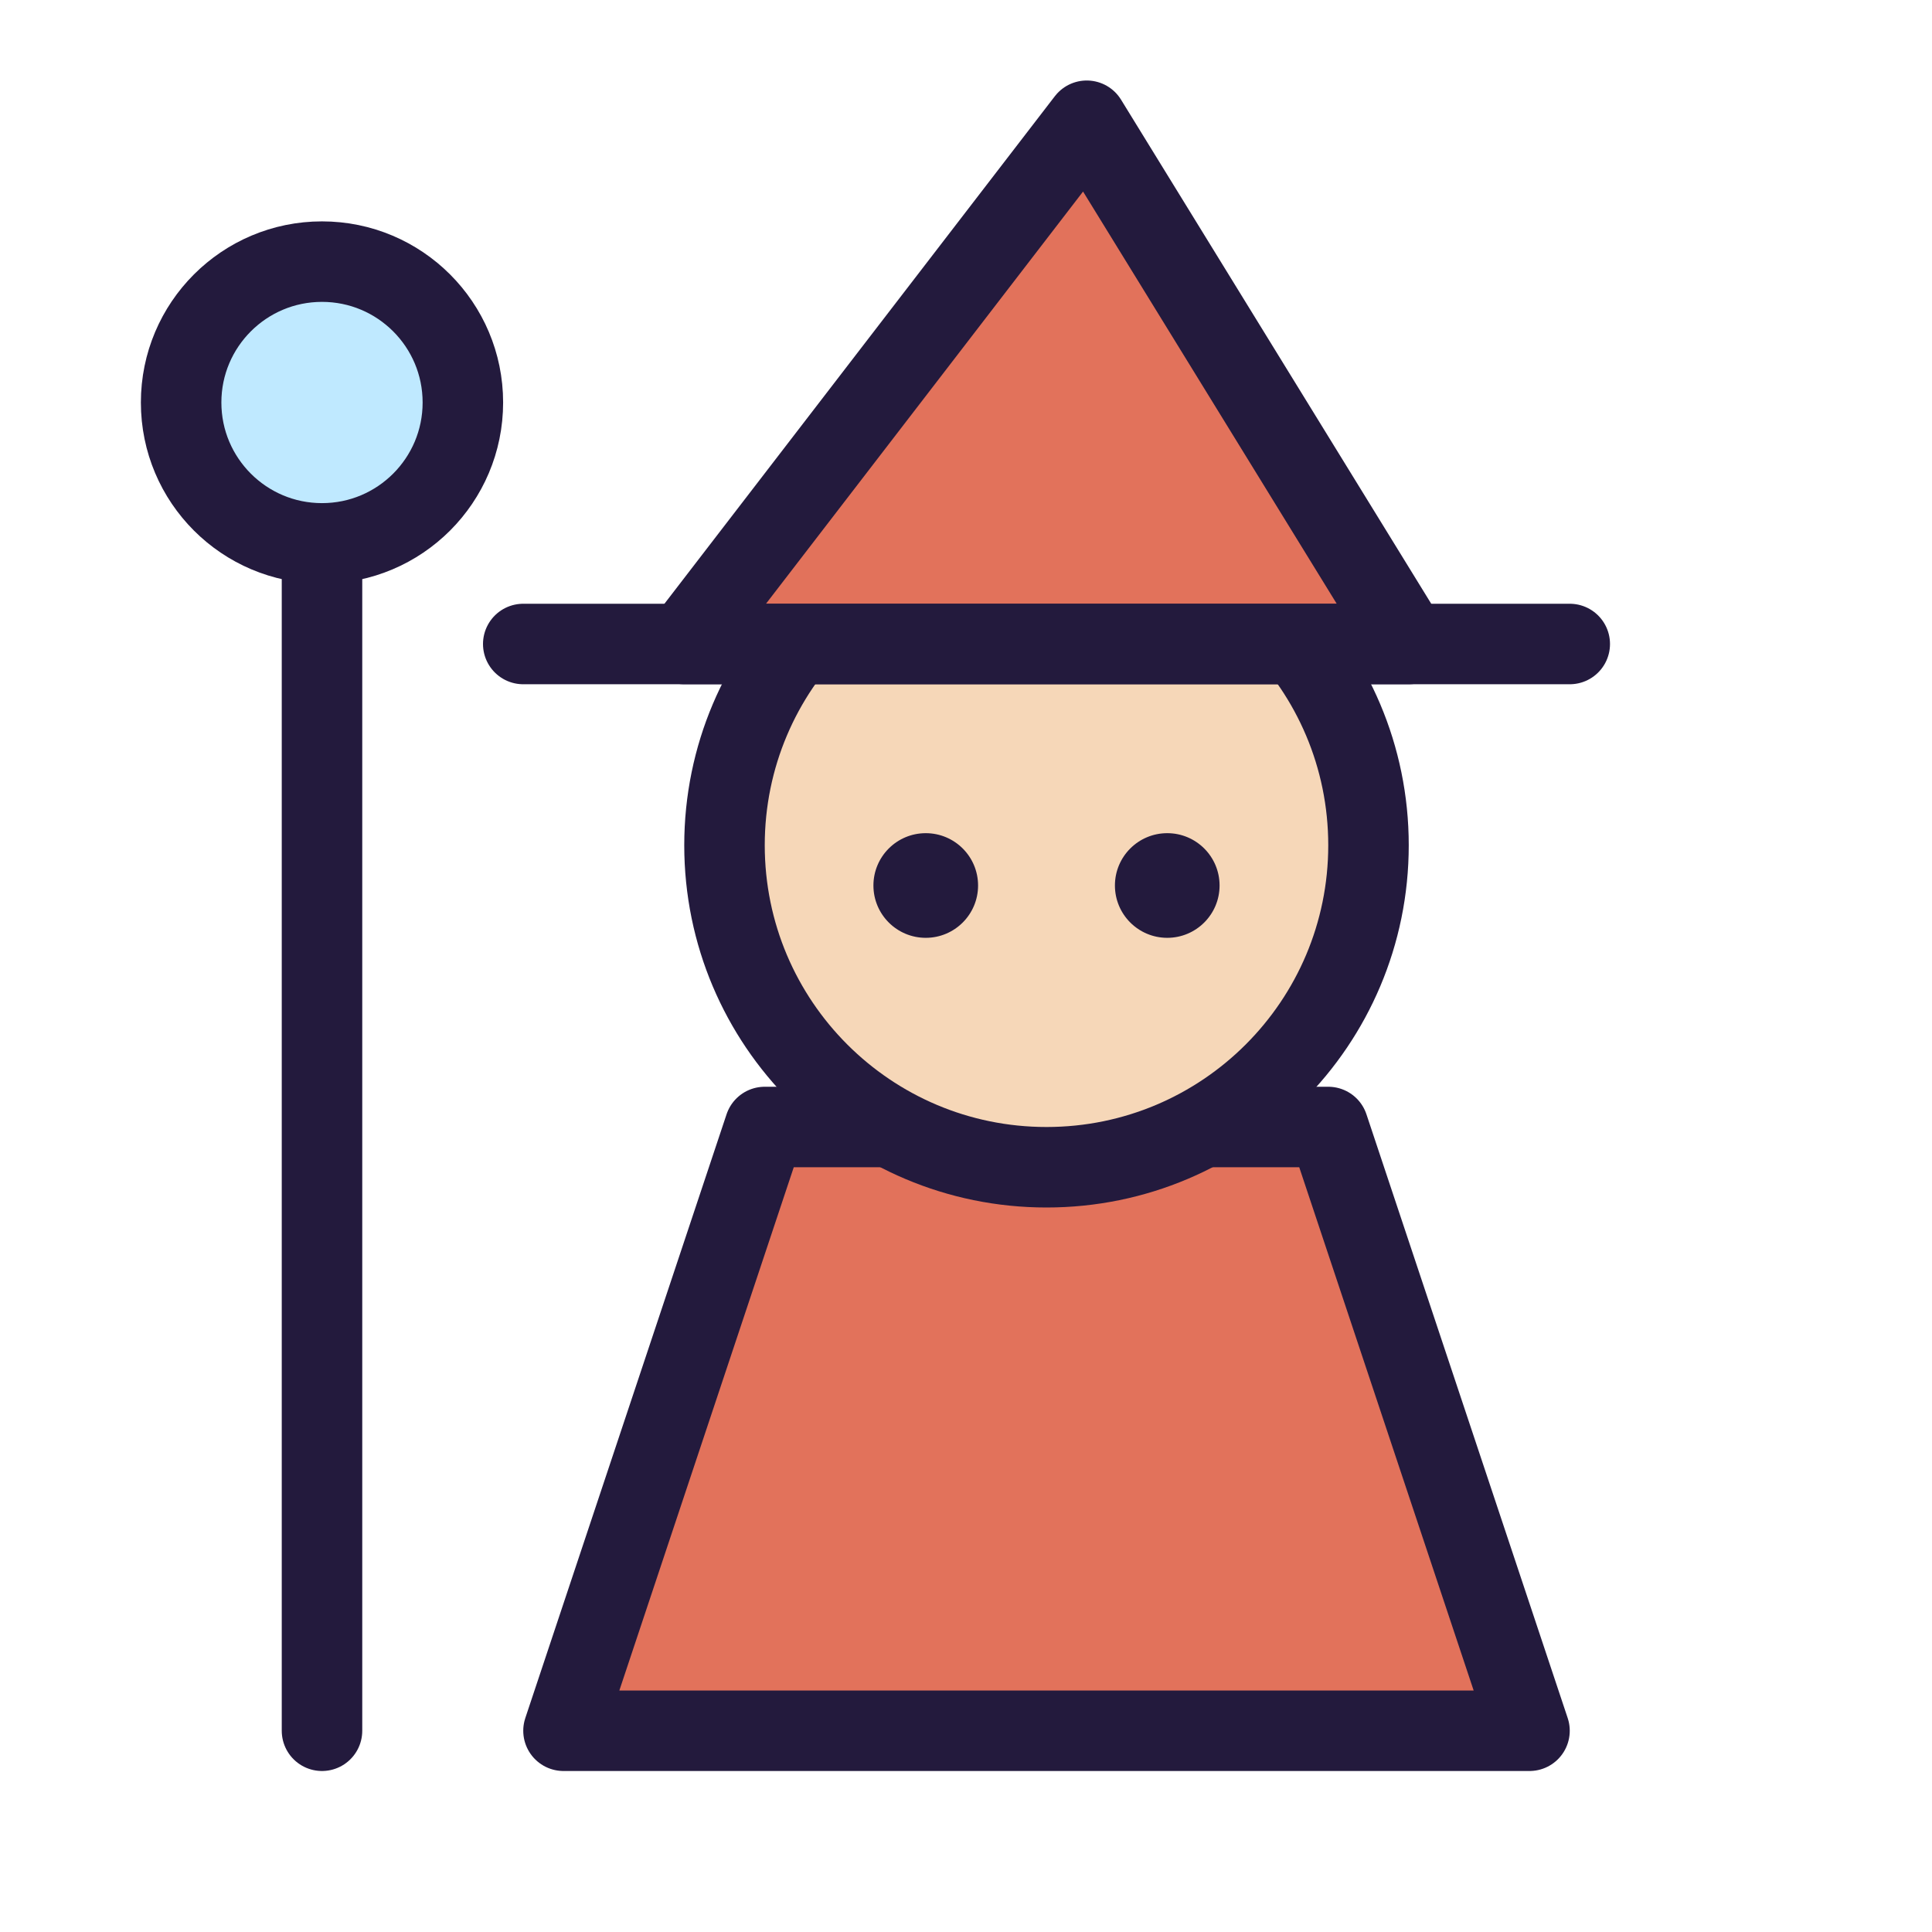
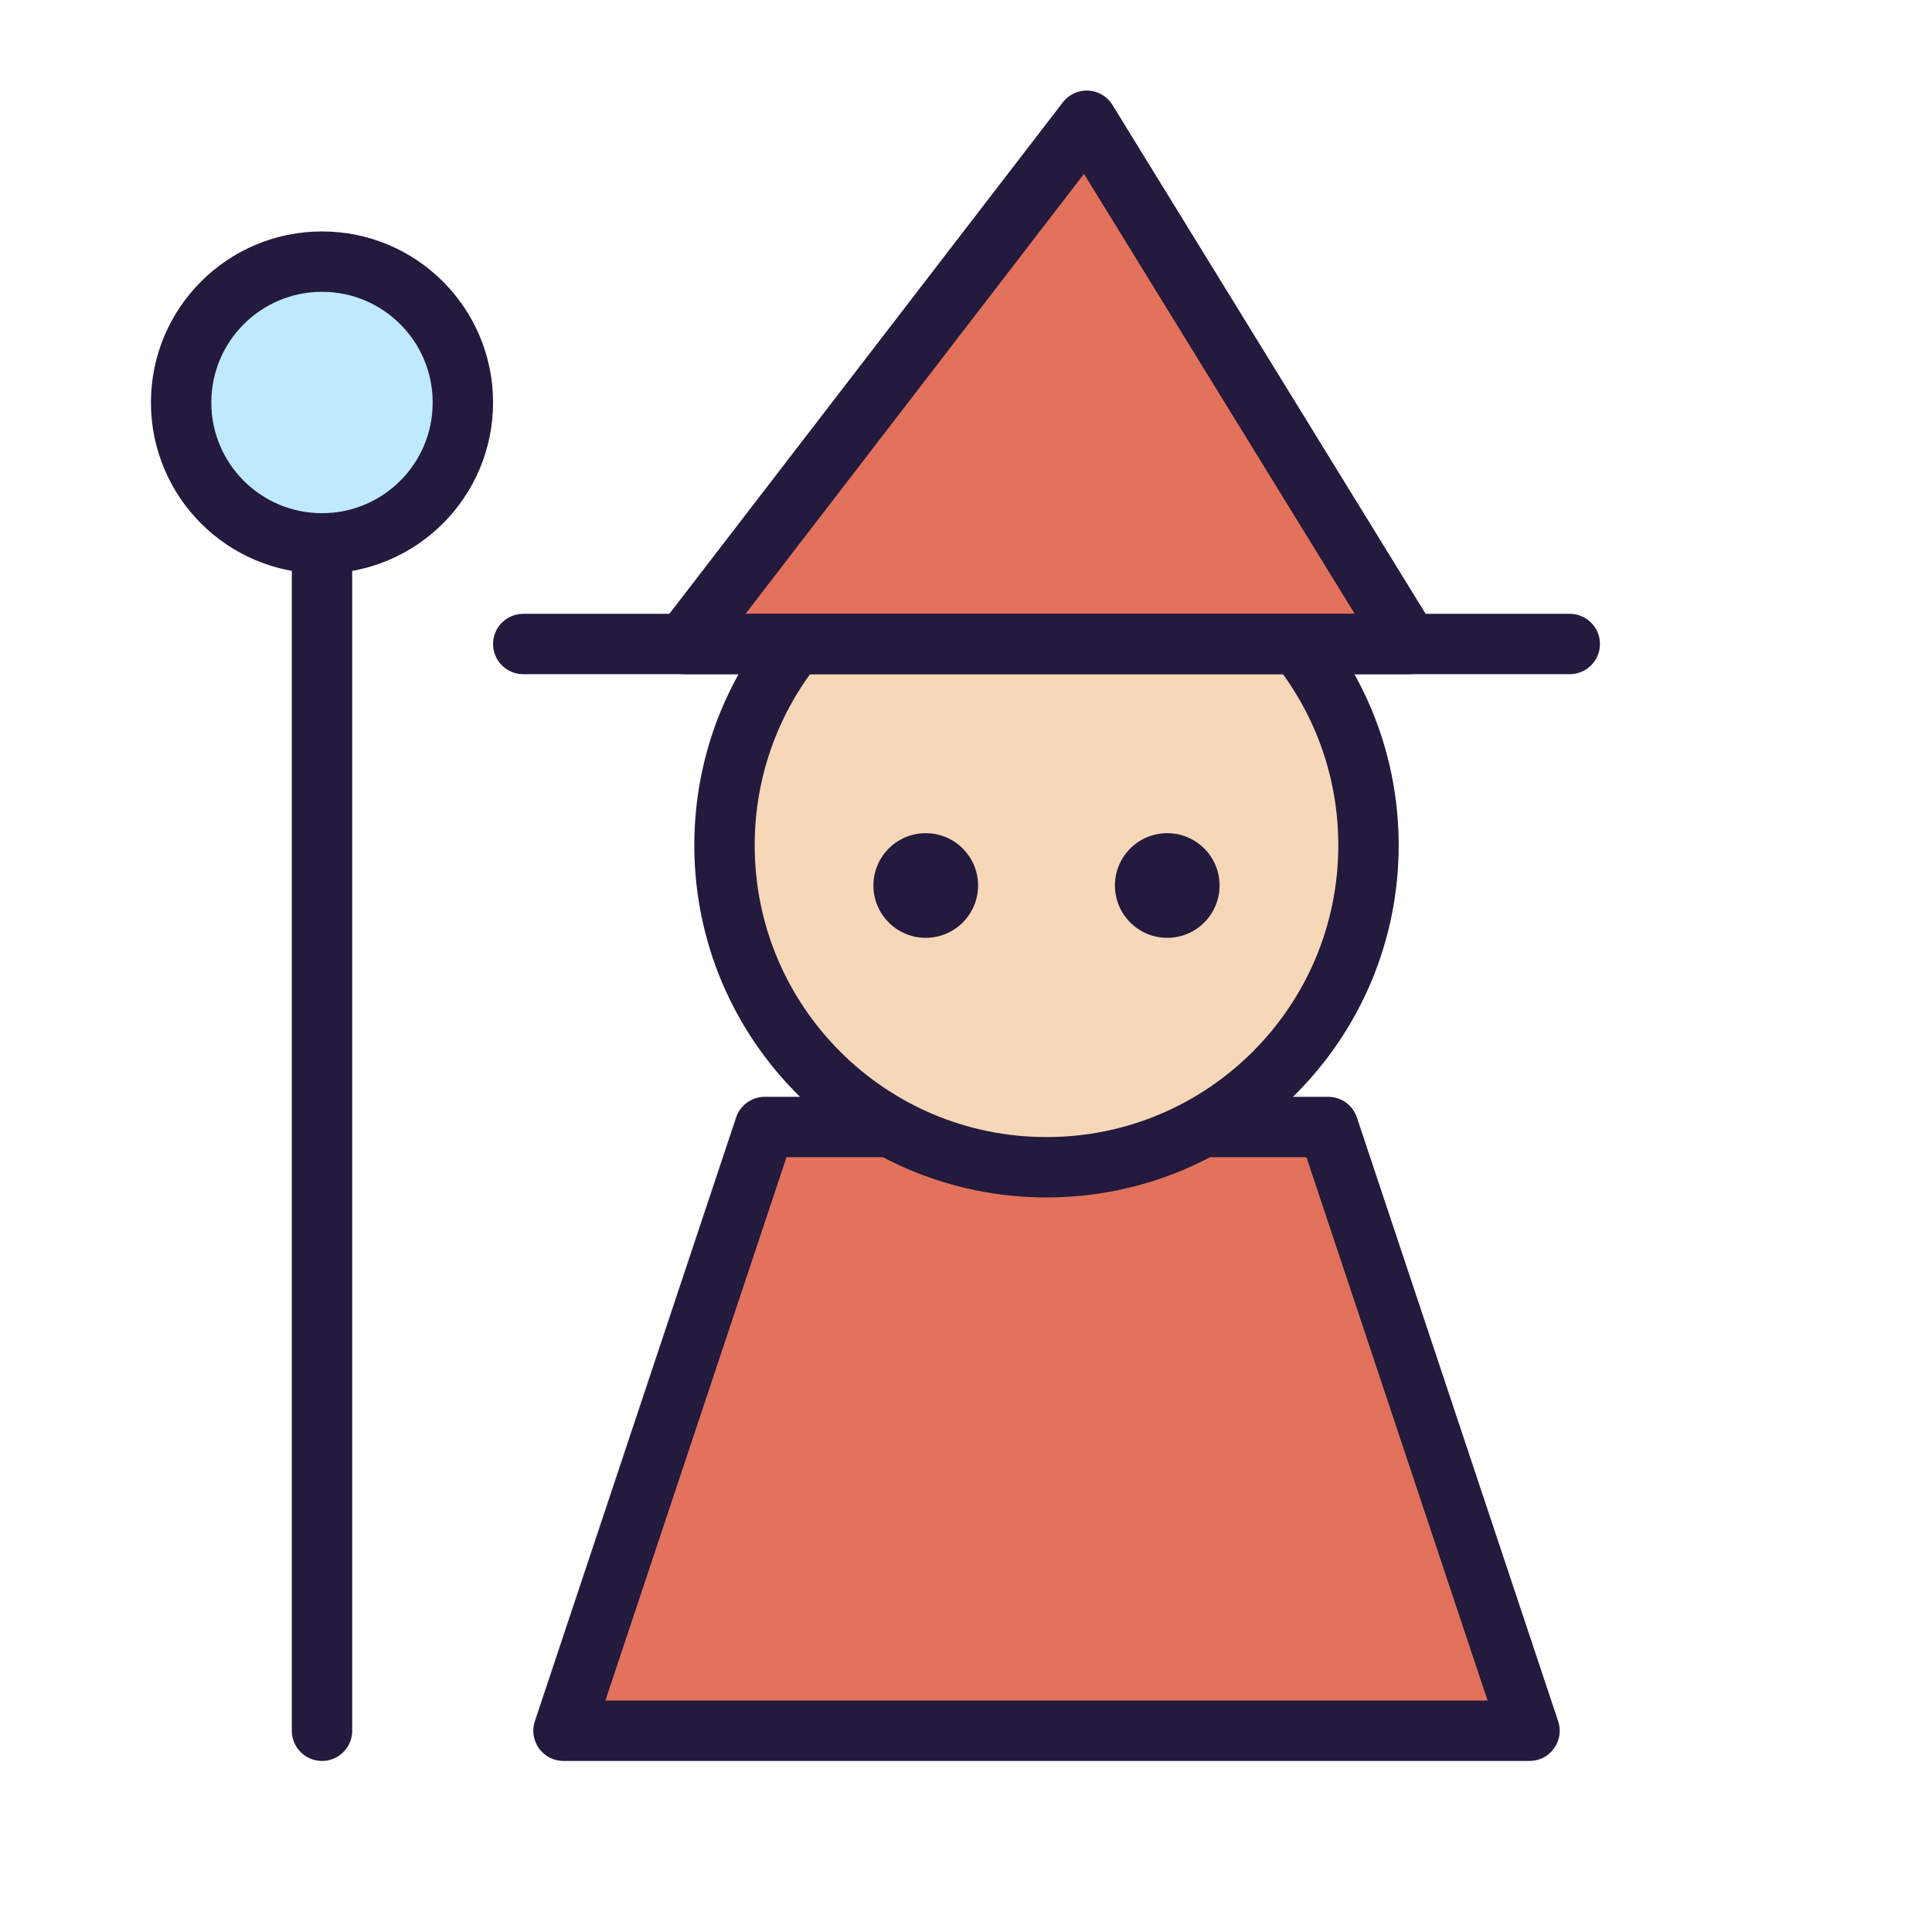
<svg xmlns="http://www.w3.org/2000/svg" viewBox="0 0 48 48" width="48" height="48">
-   <g stroke="#231a3d" stroke-width="2" stroke-linejoin="round" stroke-linecap="round">
+   <style>
+     * {
+       vector-effect: non-scaling-stroke;
+     }
+   </style>
+   <g stroke="#231a3d" stroke-width="1.5" stroke-linejoin="round" stroke-linecap="round">
    <path d="M8 43V14" fill="none" />
    <circle cx="8" cy="10" r="3.500" fill="#bfe9ff" />
    <path d="M19 28h14l5 15H14z" fill="#e2725b" />
    <circle cx="26" cy="21" r="8" fill="#f6d7b8" />
    <path d="M17 16L27 3l8 13z" fill="#e2725b" />
    <path d="M13 16h26" fill="none" />
  </g>
  <g fill="#231a3d">
    <circle cx="23" cy="22" r="1.300" />
    <circle cx="29" cy="22" r="1.300" />
  </g>
</svg>
